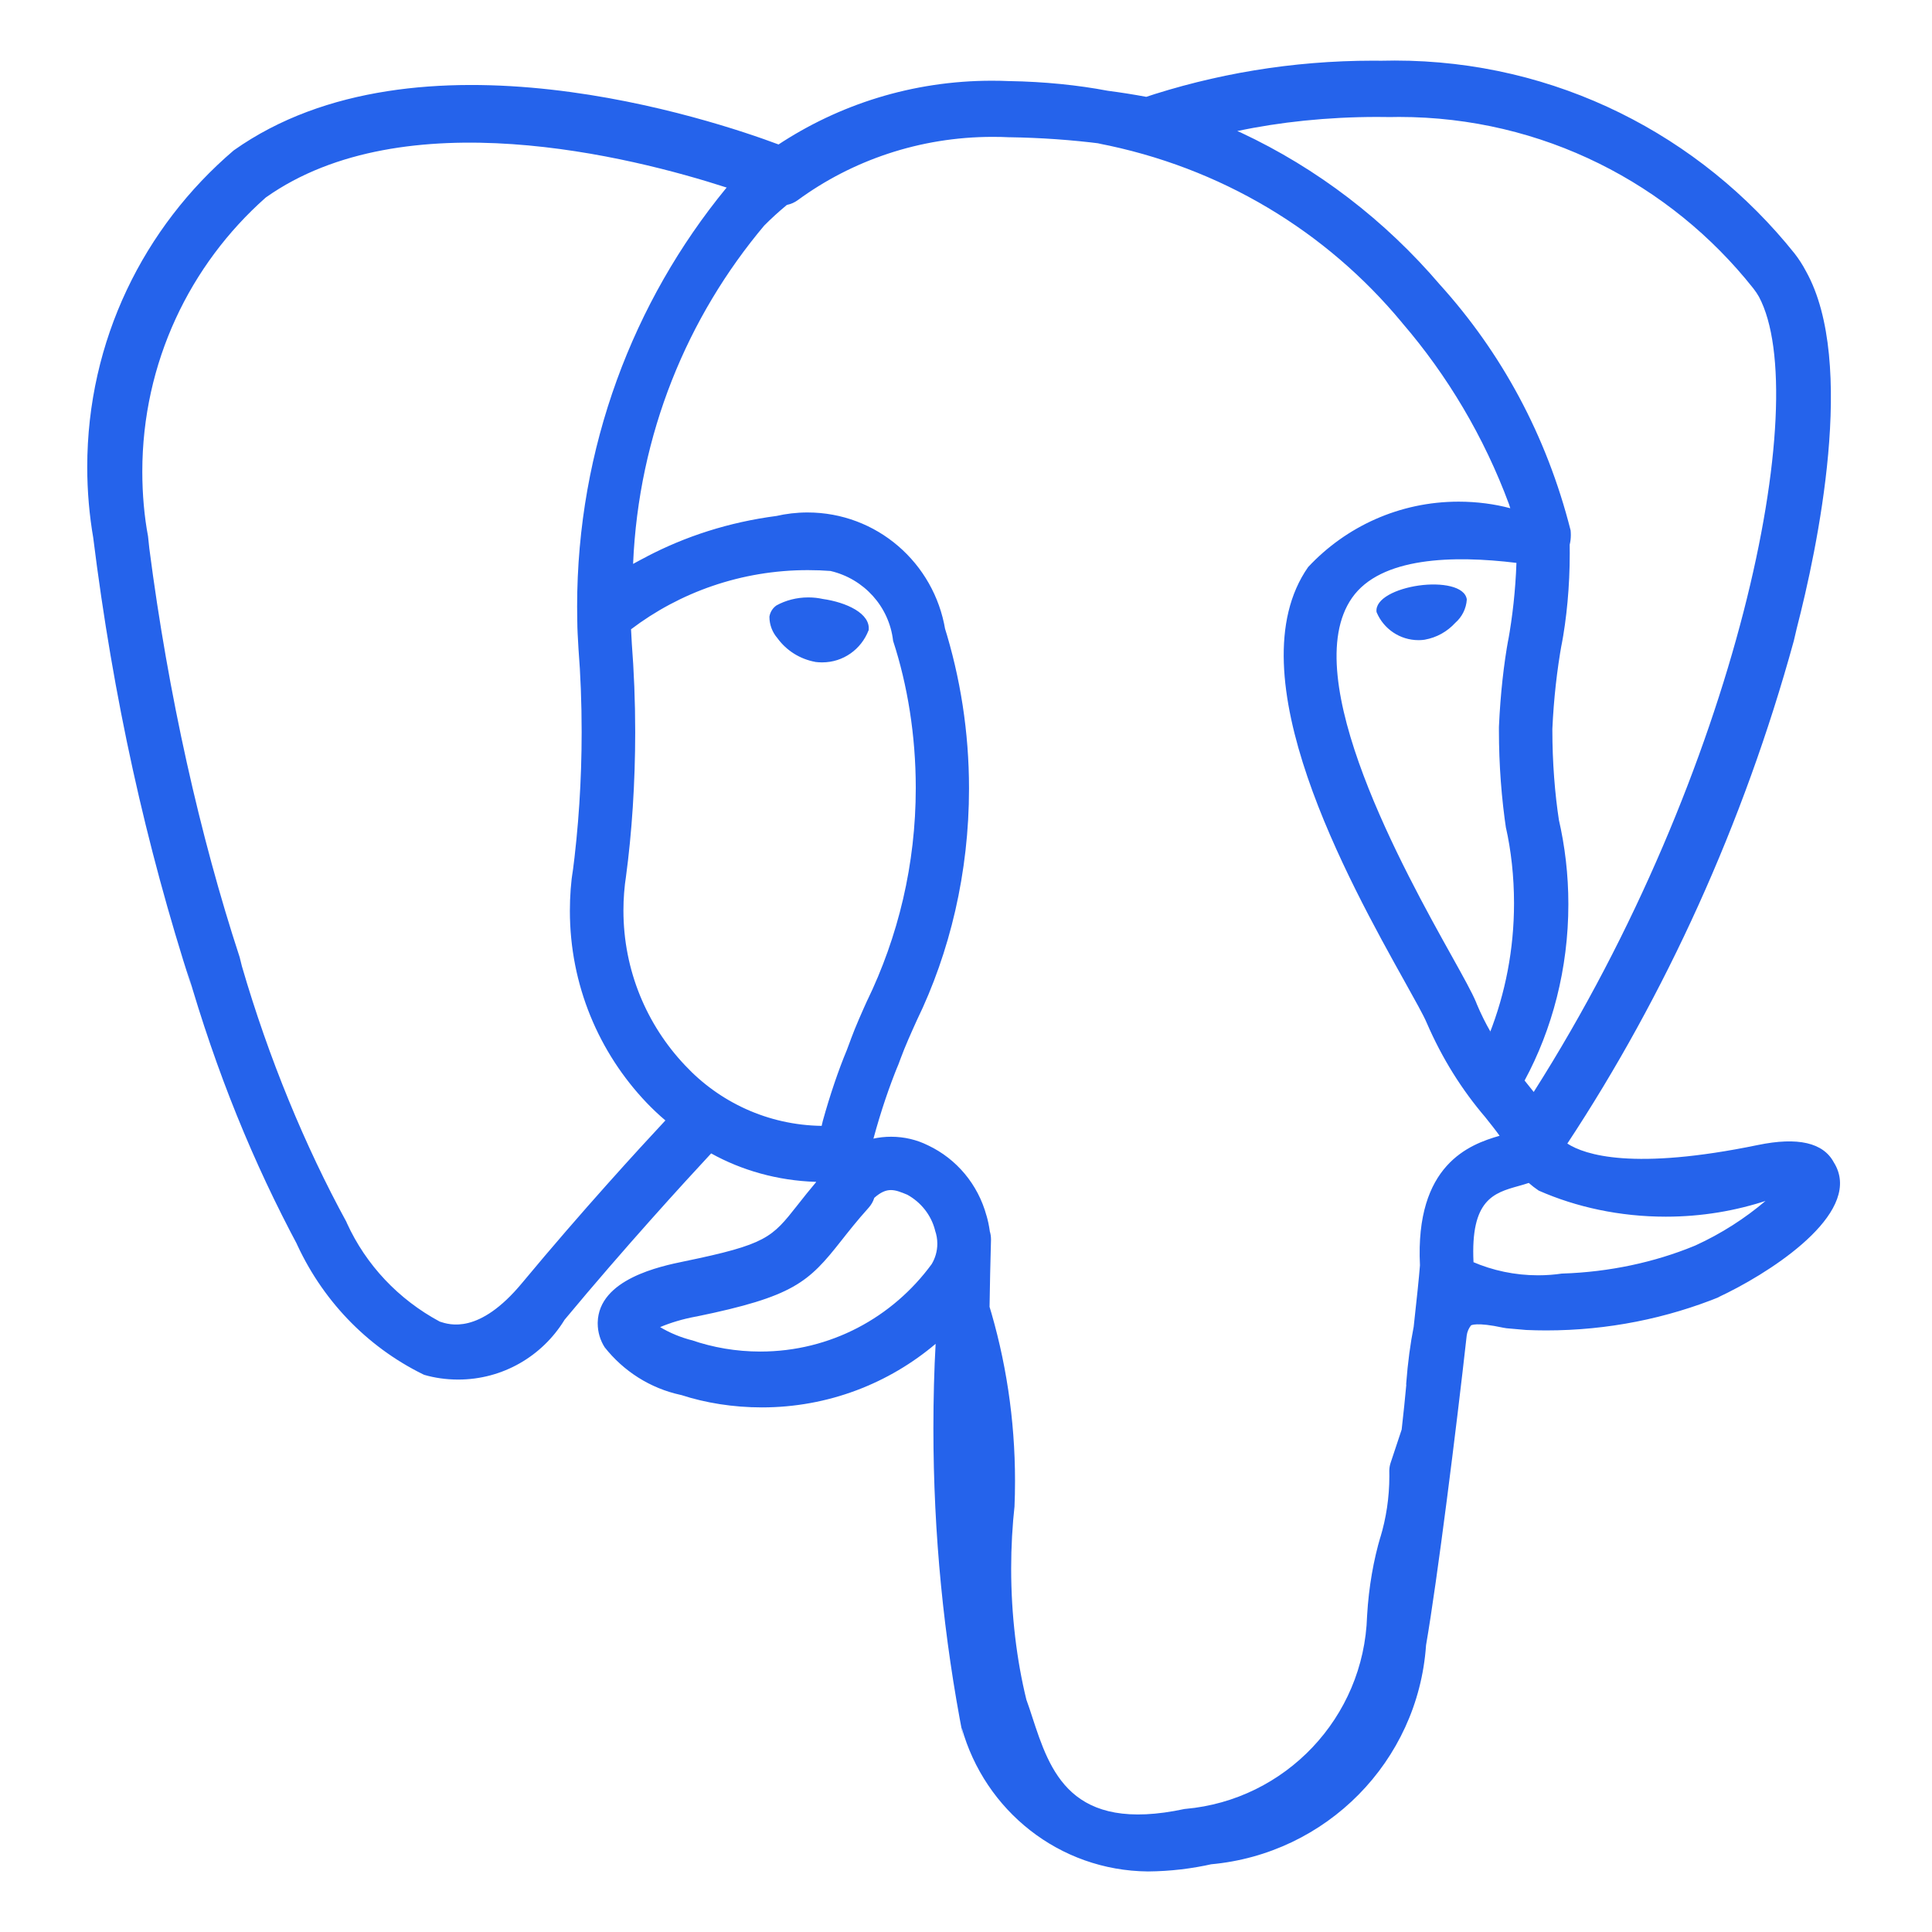
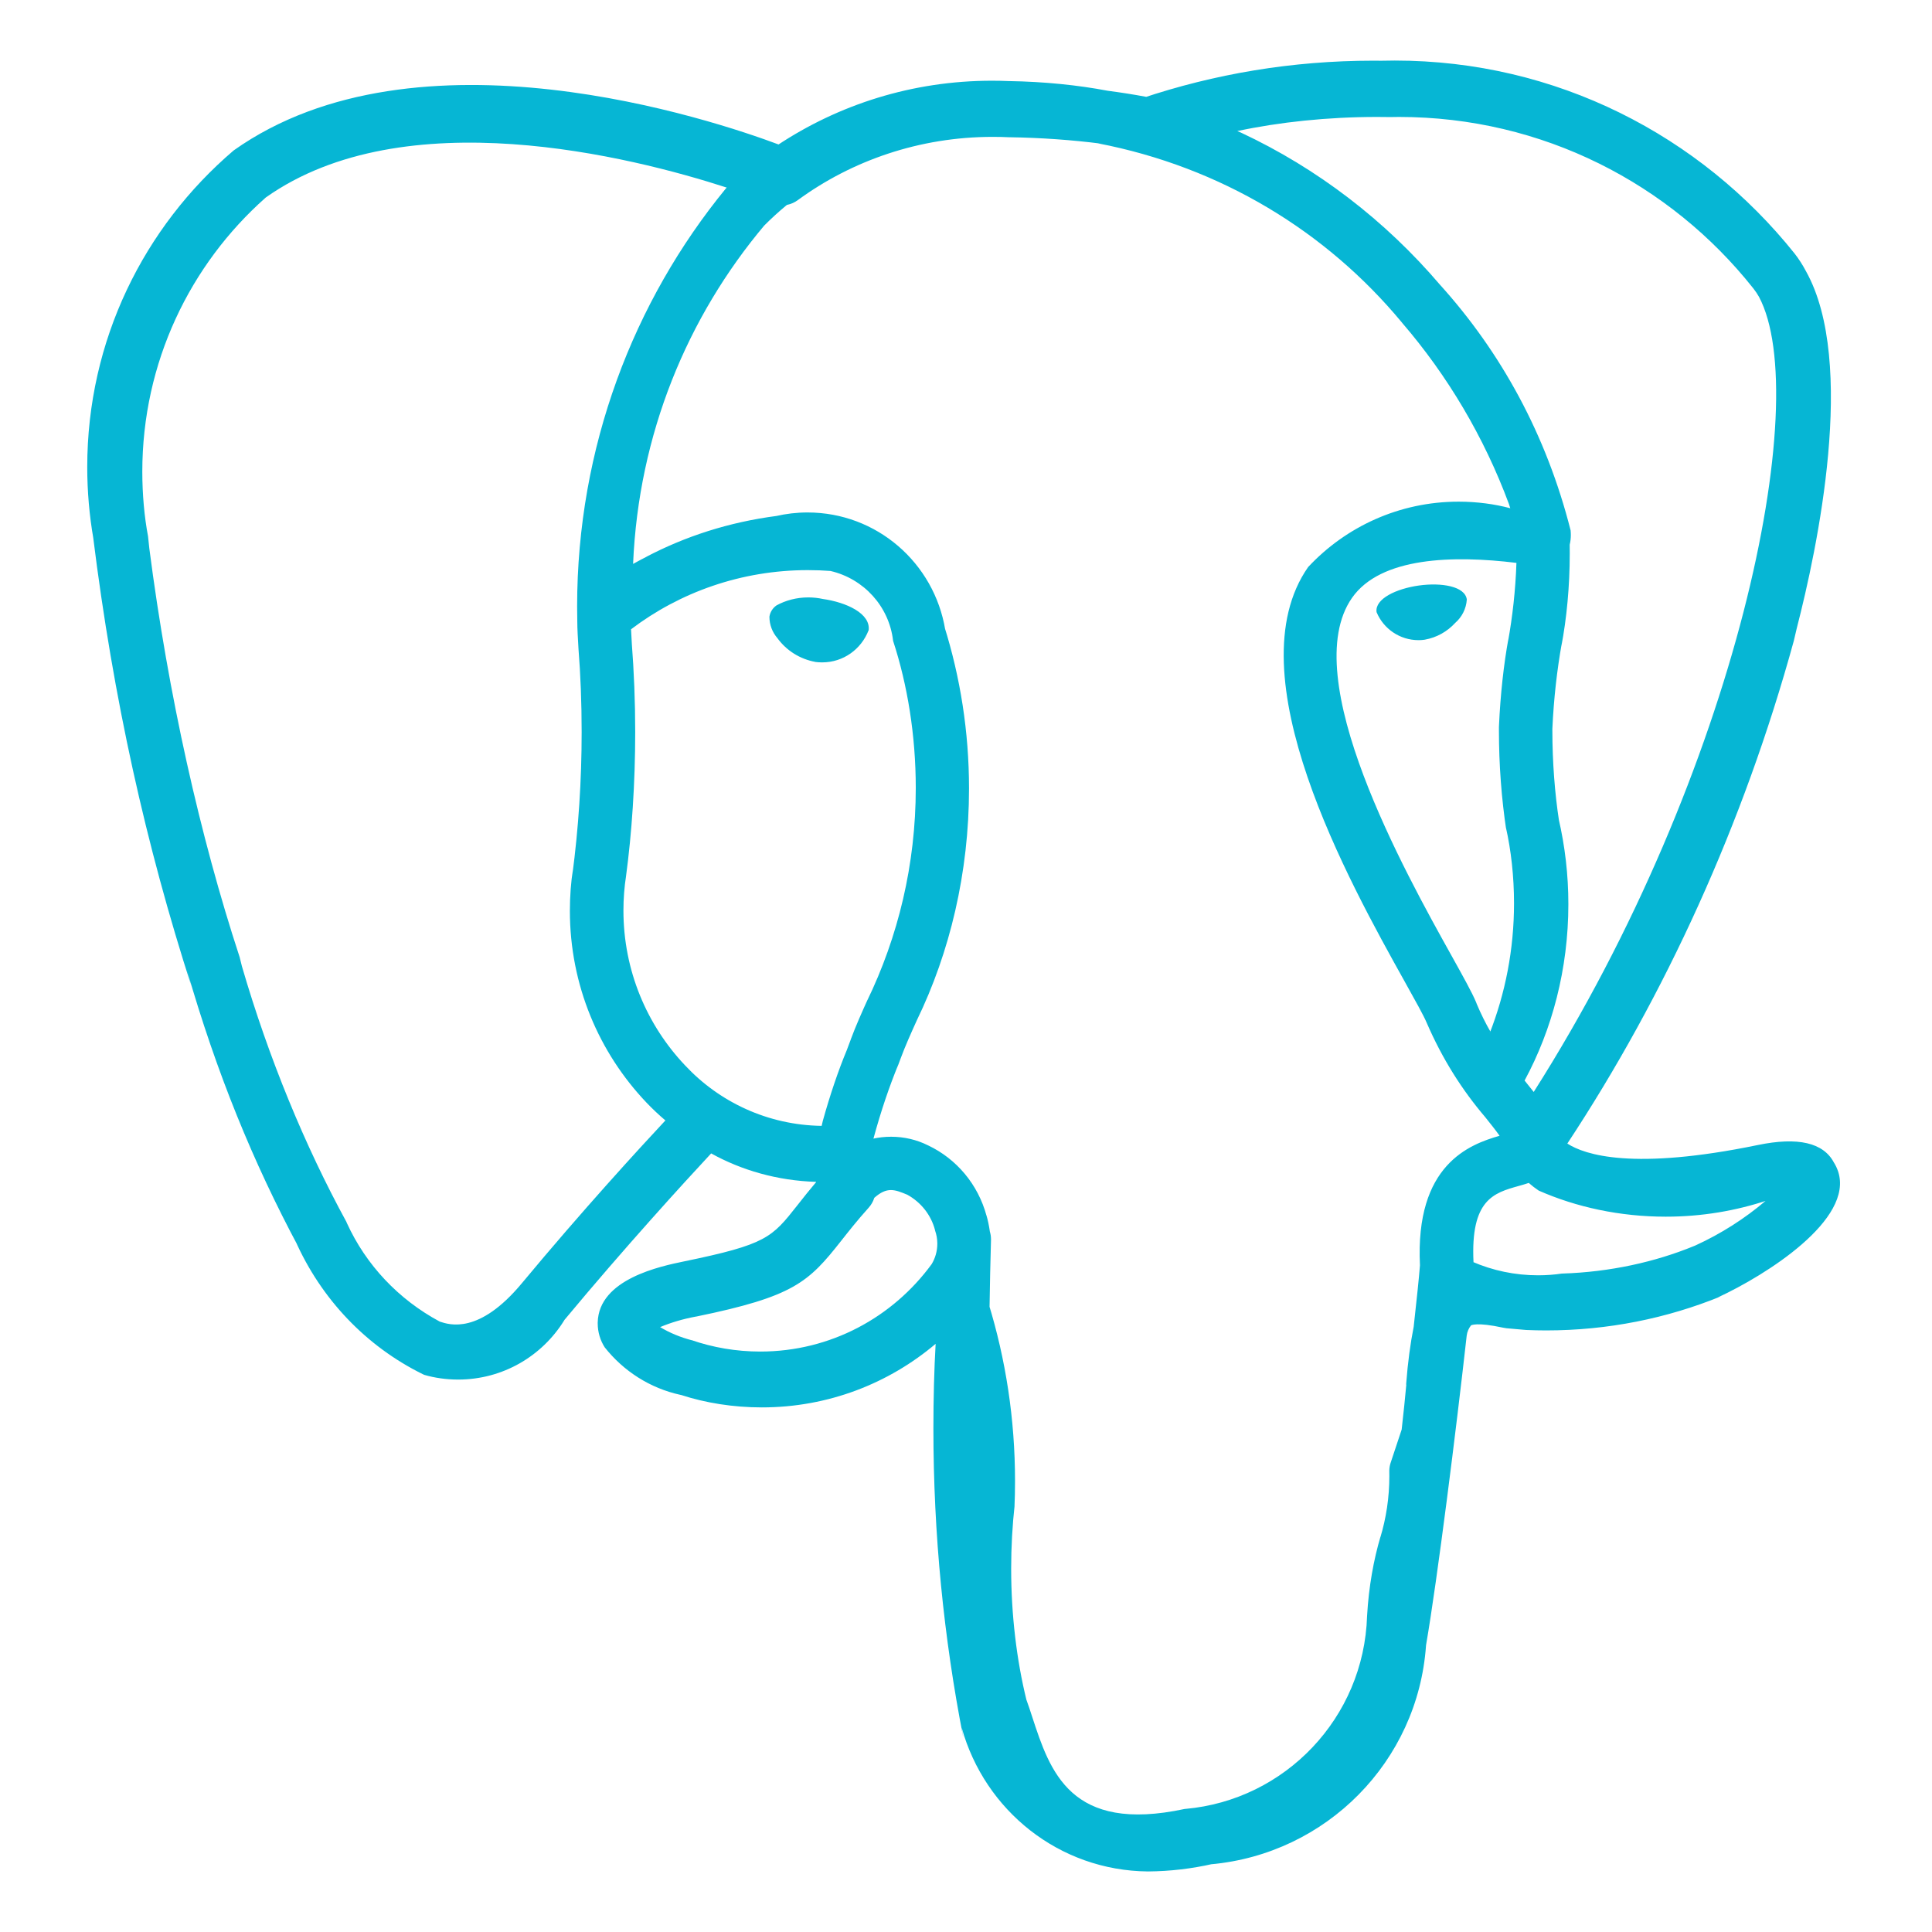
- <svg xmlns="http://www.w3.org/2000/svg" fill="#2563eb" width="800px" height="800px" viewBox="0 0 32 32" version="1.1">
+ <svg xmlns="http://www.w3.org/2000/svg" fill="#06b6d4" width="800px" height="800px" viewBox="0 0 32 32" version="1.1">
  <path d="M24.295 9.929c-0.010 0.155-0.082 0.292-0.191 0.387l-0.001 0.001c-0.131 0.143-0.306 0.243-0.504 0.278l-0.005 0.001c-0.028 0.004-0.061 0.007-0.094 0.007h-0c-0.001 0-0.003 0-0.004 0-0.312 0-0.58-0.189-0.694-0.46l-0.002-0.005c-0.030-0.221 0.33-0.388 0.701-0.44s0.764 0.011 0.794 0.231zM14.385 10.443c-0.121 0.311-0.418 0.528-0.766 0.528-0.004 0-0.007-0-0.011-0h0.001c-0 0-0 0-0 0-0.036 0-0.070-0.003-0.105-0.007l0.004 0c-0.261-0.047-0.483-0.191-0.63-0.392l-0.002-0.003c-0.082-0.094-0.132-0.219-0.132-0.354 0-0 0-0.001 0-0.001v0c0.012-0.077 0.055-0.143 0.115-0.185l0.001-0.001c0.152-0.084 0.334-0.133 0.528-0.133 0.083 0 0.164 0.009 0.242 0.026l-0.007-0.001c0.395 0.055 0.803 0.242 0.764 0.523zM25.403 18.086l-0.107-0.134-0.044-0.055c0.457-0.846 0.725-1.853 0.725-2.921 0-0.488-0.056-0.962-0.162-1.418l0.008 0.042c-0.070-0.453-0.111-0.976-0.111-1.508 0-0.007 0-0.014 0-0.021v0.001c0.023-0.501 0.076-0.97 0.158-1.429l-0.010 0.066c0.089-0.464 0.14-0.998 0.14-1.544 0-0.051-0-0.101-0.001-0.151l0 0.008c0.012-0.049 0.019-0.104 0.019-0.162 0-0.027-0.002-0.053-0.004-0.079l0 0.003c-0.4-1.58-1.151-2.949-2.168-4.073l0.007 0.008c-0.911-1.068-2.031-1.929-3.3-2.523l-0.060-0.025c0.696-0.149 1.496-0.234 2.316-0.234 0.075 0 0.15 0.001 0.225 0.002l-0.011-0c0.045-0.001 0.097-0.002 0.15-0.002 2.378 0 4.496 1.109 5.866 2.838l0.012 0.016c0.028 0.036 0.056 0.077 0.080 0.12l0.003 0.005c0.904 1.694-0.345 7.842-3.732 13.172zM25.117 9.322c-0.016 0.455-0.064 0.886-0.14 1.307l0.008-0.055c-0.078 0.425-0.134 0.931-0.157 1.445l-0.001 0.025c-0 0.017-0 0.036-0 0.056 0 0.567 0.042 1.124 0.124 1.668l-0.008-0.061c0.085 0.377 0.134 0.809 0.134 1.254 0 0.763-0.144 1.493-0.407 2.162l0.014-0.040c-0.076-0.131-0.155-0.289-0.224-0.453l-0.011-0.029c-0.066-0.159-0.209-0.416-0.406-0.77-0.769-1.38-2.571-4.611-1.649-5.929 0.474-0.678 1.676-0.707 2.722-0.579zM24.406 20.907c-0.051-1.039 0.336-1.148 0.746-1.263q0.085-0.023 0.169-0.051c0.050 0.044 0.105 0.087 0.162 0.125l0.005 0.003c0.62 0.273 1.342 0.431 2.102 0.431 0.592 0 1.161-0.096 1.693-0.274l-0.038 0.011c-0.344 0.293-0.736 0.544-1.16 0.738l-0.031 0.013c-0.644 0.264-1.391 0.429-2.173 0.454l-0.010 0c-0.119 0.018-0.256 0.029-0.395 0.029-0.386 0-0.754-0.080-1.087-0.224l0.018 0.007zM23.293 22.933c-0.021 0.221-0.045 0.47-0.077 0.745l-0.182 0.548c-0.014 0.040-0.022 0.086-0.023 0.134v0c0.001 0.027 0.001 0.058 0.001 0.089 0 0.355-0.053 0.699-0.151 1.022l0.006-0.025c-0.116 0.389-0.196 0.84-0.223 1.305l-0.001 0.016c-0.052 1.684-1.355 3.047-3.008 3.194l-0.013 0.001c-1.894 0.406-2.23-0.621-2.526-1.527q-0.045-0.142-0.096-0.283c-0.16-0.652-0.252-1.401-0.252-2.171 0-0.36 0.020-0.715 0.059-1.065l-0.004 0.043c0.006-0.128 0.009-0.279 0.009-0.43 0-1.026-0.154-2.016-0.441-2.948l0.019 0.071q0.008-0.55 0.024-1.114c0-0.003 0-0.008 0-0.012 0-0.046-0.007-0.090-0.020-0.132l0.001 0.003c-0.014-0.1-0.033-0.188-0.058-0.273l0.003 0.013c-0.141-0.521-0.496-0.941-0.964-1.164l-0.011-0.005c-0.176-0.088-0.384-0.14-0.605-0.14-0.104 0-0.205 0.011-0.302 0.033l0.009-0.002c0.128-0.47 0.26-0.854 0.412-1.228l-0.026 0.073 0.066-0.177c0.074-0.2 0.167-0.407 0.266-0.626 0.546-1.124 0.865-2.445 0.865-3.841 0-0.938-0.144-1.842-0.411-2.692l0.017 0.063c-0.183-1.108-1.135-1.943-2.281-1.943-0.18 0-0.356 0.021-0.524 0.060l0.016-0.003c-0.796 0.104-1.516 0.338-2.171 0.682l0.035-0.017q-0.124 0.063-0.245 0.13c0.091-2.147 0.896-4.090 2.181-5.615l-0.012 0.014c0.118-0.119 0.242-0.232 0.37-0.338l0.009-0.007c0.069-0.014 0.13-0.042 0.182-0.081l-0.001 0.001c0.893-0.654 2.014-1.047 3.227-1.047 0.097 0 0.193 0.002 0.288 0.007l-0.013-0.001c0.526 0.008 1.034 0.044 1.534 0.108l-0.067-0.007c2.043 0.393 3.787 1.463 5.032 2.963l0.011 0.014c0.748 0.869 1.354 1.887 1.766 2.998l0.022 0.069c-0.257-0.069-0.552-0.109-0.856-0.109-0.983 0-1.868 0.416-2.49 1.081l-0.002 0.002c-1.24 1.773 0.679 5.215 1.601 6.869 0.169 0.303 0.315 0.565 0.361 0.676 0.26 0.601 0.587 1.118 0.98 1.577l-0.007-0.008c0.087 0.109 0.171 0.214 0.236 0.306-0.501 0.144-1.401 0.478-1.319 2.146-0.015 0.195-0.053 0.558-0.104 1.018-0.054 0.269-0.098 0.597-0.123 0.93l-0.002 0.028zM14.091 17.219l-0.066 0.176c-0.137 0.328-0.279 0.745-0.397 1.172l-0.019 0.081c-0.893-0.013-1.695-0.395-2.261-1.001l-0.002-0.002c-0.632-0.667-1.020-1.57-1.020-2.564 0-0.198 0.015-0.392 0.045-0.582l-0.003 0.021c0.097-0.72 0.153-1.551 0.153-2.396 0-0.502-0.020-0.999-0.058-1.491l0.004 0.065c-0.006-0.107-0.012-0.201-0.015-0.275 0.805-0.611 1.824-0.98 2.929-0.98 0.132 0 0.262 0.005 0.391 0.015l-0.017-0.001c0.554 0.129 0.971 0.588 1.037 1.153l0.001 0.006c0.238 0.728 0.375 1.566 0.375 2.435 0 1.266-0.291 2.464-0.809 3.532l0.021-0.048c-0.105 0.233-0.204 0.453-0.289 0.682zM11.474 22.203c-0.205-0.052-0.385-0.128-0.549-0.227l0.009 0.005c0.172-0.073 0.375-0.134 0.585-0.173l0.019-0.003c1.604-0.33 1.851-0.563 2.392-1.25 0.124-0.157 0.264-0.336 0.459-0.553 0.040-0.045 0.072-0.099 0.091-0.159l0.001-0.003c0.213-0.189 0.34-0.137 0.546-0.052 0.227 0.125 0.395 0.336 0.46 0.587l0.001 0.007c0.023 0.065 0.037 0.139 0.037 0.217 0 0.125-0.035 0.242-0.095 0.341l0.002-0.003c-0.645 0.882-1.676 1.449-2.839 1.449-0.4 0-0.785-0.067-1.144-0.191l0.025 0.007zM3.967 15.846c-0.651-1.985-1.181-4.34-1.494-6.764l-0.021-0.199c-0.061-0.322-0.095-0.693-0.095-1.071 0-1.806 0.789-3.427 2.041-4.537l0.006-0.005c2.295-1.623 6.048-0.676 7.633-0.163l-0.012 0.012c-1.535 1.872-2.466 4.292-2.466 6.928 0 0.090 0.001 0.18 0.003 0.27l-0-0.013c-0 0.103 0.008 0.249 0.020 0.449 0.033 0.41 0.052 0.888 0.052 1.371 0 0.802-0.052 1.592-0.154 2.367l0.010-0.091c-0.033 0.206-0.051 0.444-0.051 0.686 0 1.231 0.482 2.35 1.269 3.177l-0.002-0.002q0.151 0.158 0.315 0.297c-0.433 0.464-1.375 1.49-2.377 2.696-0.709 0.853-1.199 0.689-1.36 0.636-0.685-0.368-1.222-0.939-1.538-1.631l-0.009-0.022c-0.684-1.252-1.286-2.708-1.73-4.232l-0.039-0.157zM30.445 19.403c-0.019-0.057-0.043-0.106-0.072-0.151l0.002 0.003c-0.174-0.329-0.596-0.427-1.259-0.29-2.066 0.426-2.866 0.164-3.156-0.024 1.617-2.452 2.918-5.292 3.751-8.326l0.049-0.209c0.339-1.313 0.997-4.403 0.153-5.913-0.059-0.112-0.122-0.208-0.192-0.298l0.003 0.004c-1.563-1.955-3.948-3.196-6.623-3.196-0.076 0-0.152 0.001-0.227 0.003l0.011-0c-0.042-0.001-0.091-0.001-0.141-0.001-1.342 0-2.633 0.22-3.838 0.625l0.085-0.025q-0.321-0.060-0.645-0.102c-0.488-0.093-1.053-0.151-1.631-0.16l-0.008-0c-0.083-0.004-0.18-0.006-0.278-0.006-1.315 0-2.538 0.394-3.557 1.071l0.024-0.015c-1.071-0.401-5.984-2.056-9.025 0.098-1.489 1.27-2.426 3.147-2.426 5.244 0 0.405 0.035 0.802 0.102 1.188l-0.006-0.041c0.335 2.698 0.879 5.126 1.632 7.461l-0.079-0.284c0.493 1.716 1.103 3.201 1.852 4.6l-0.061-0.124c0.433 0.984 1.182 1.764 2.116 2.225l0.026 0.012c0.168 0.049 0.361 0.078 0.561 0.078 0.742 0 1.392-0.391 1.756-0.979l0.005-0.009c1.001-1.204 1.987-2.282 2.43-2.758 0.502 0.279 1.097 0.451 1.731 0.471l0.006 0 0.001 0.005q-0.158 0.188-0.309 0.382c-0.424 0.538-0.512 0.649-1.875 0.93-0.388 0.080-1.418 0.292-1.433 1.014-0 0.004-0 0.008-0 0.013 0 0.147 0.043 0.284 0.117 0.399l-0.002-0.003c0.312 0.395 0.751 0.678 1.254 0.788l0.015 0.003c0.399 0.13 0.859 0.205 1.335 0.205 1.1 0 2.106-0.398 2.884-1.058l-0.006 0.005c-0.024 0.418-0.037 0.908-0.037 1.401 0 1.753 0.171 3.467 0.496 5.125l-0.027-0.167c0.382 1.373 1.616 2.367 3.084 2.38h0.002c0.369-0.003 0.726-0.046 1.070-0.124l-0.033 0.006c1.919-0.171 3.431-1.705 3.567-3.619l0.001-0.012c0.188-1.088 0.502-3.593 0.673-5.125 0.008-0.065 0.034-0.123 0.072-0.171l-0.001 0.001c0.001-0.001 0.087-0.059 0.534 0.038l0.055 0.009 0.317 0.028 0.019 0.001c0.095 0.004 0.207 0.007 0.319 0.007 1.024 0 2.002-0.2 2.895-0.564l-0.051 0.018c0.805-0.373 2.256-1.29 1.993-2.087z" />
</svg>
